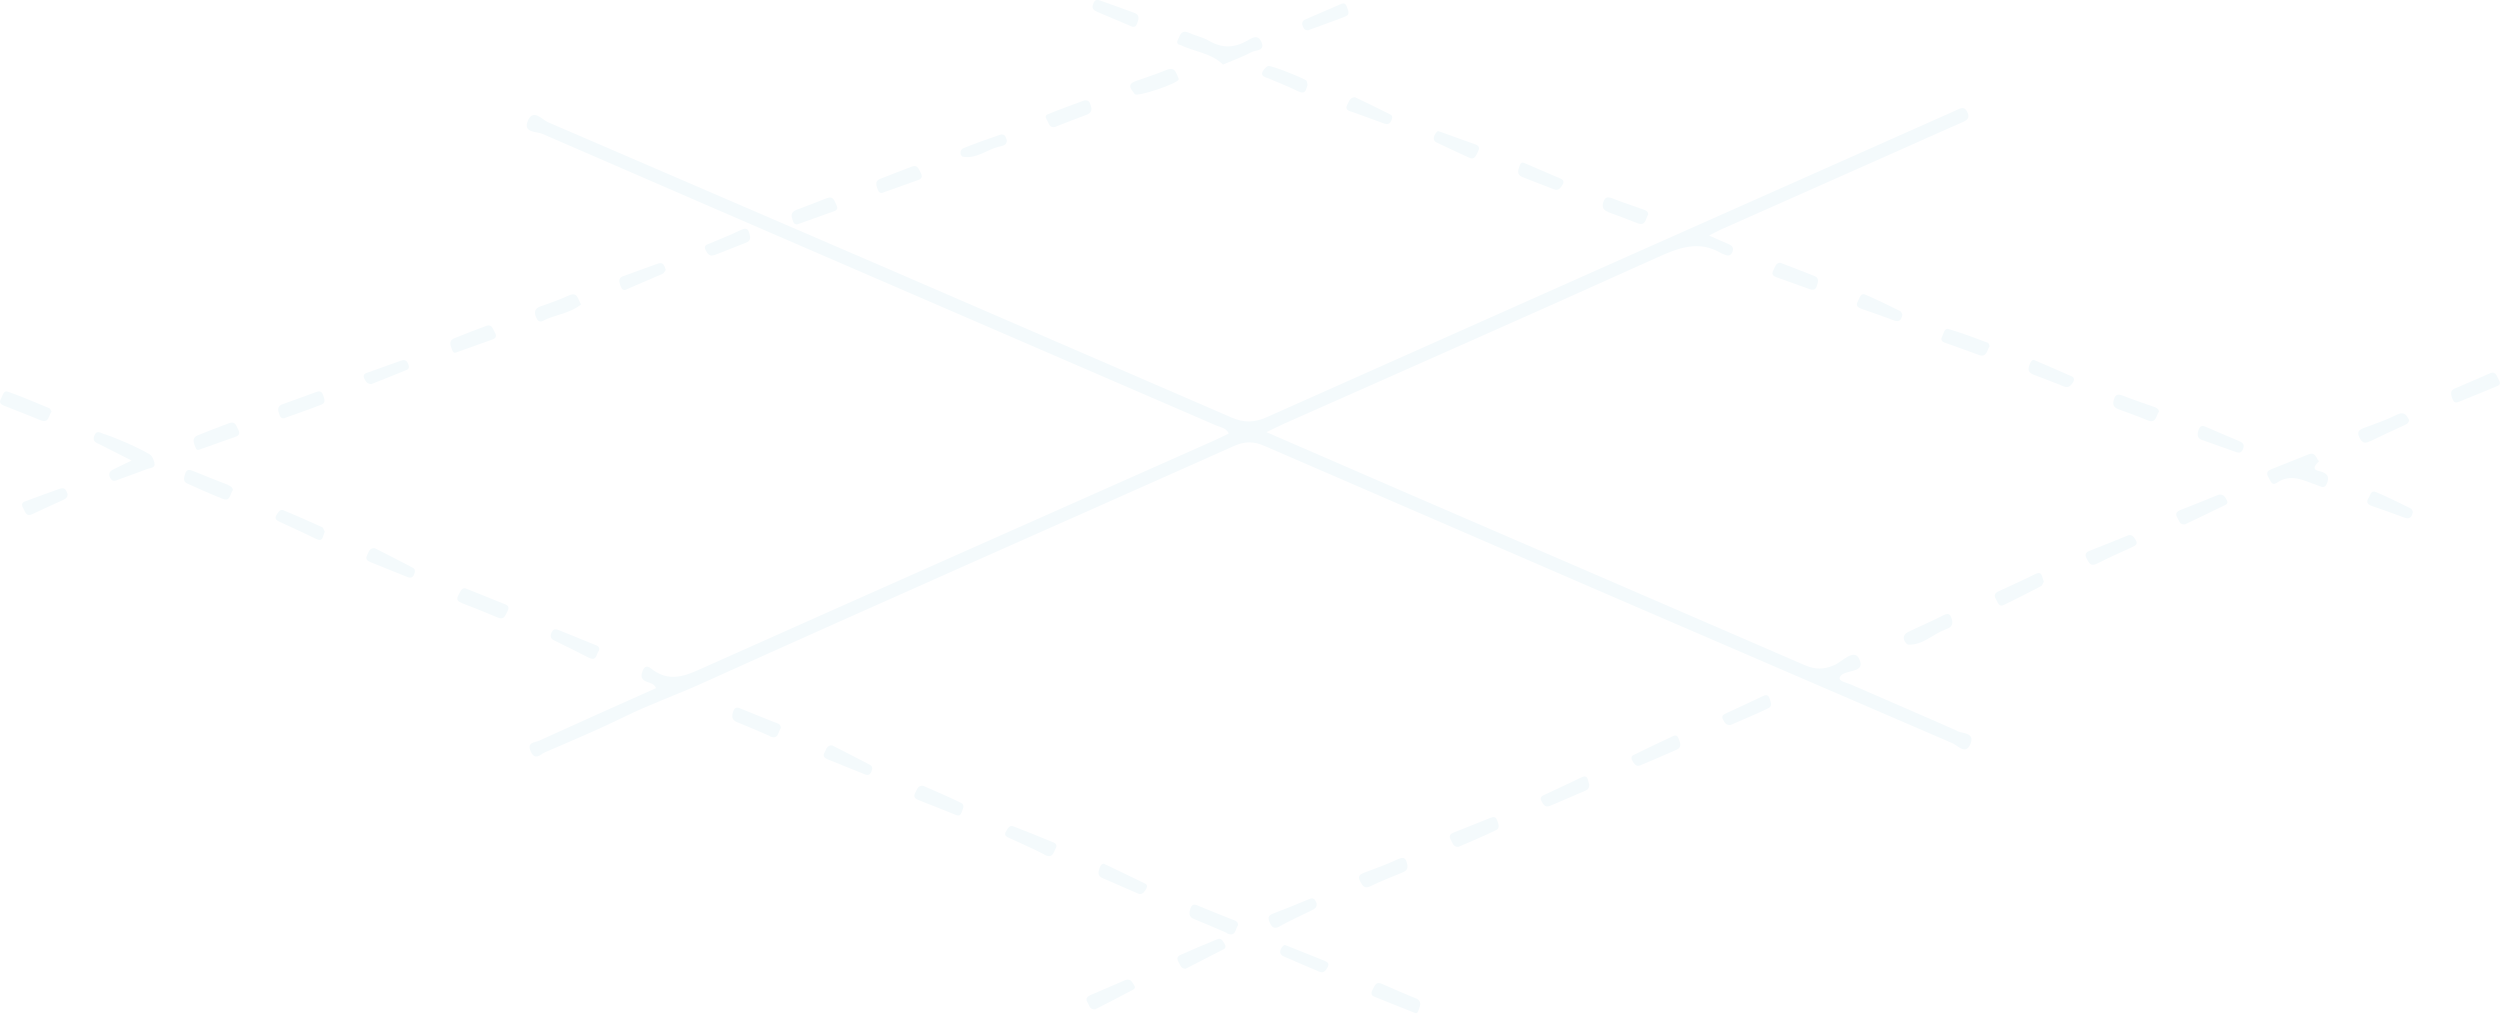
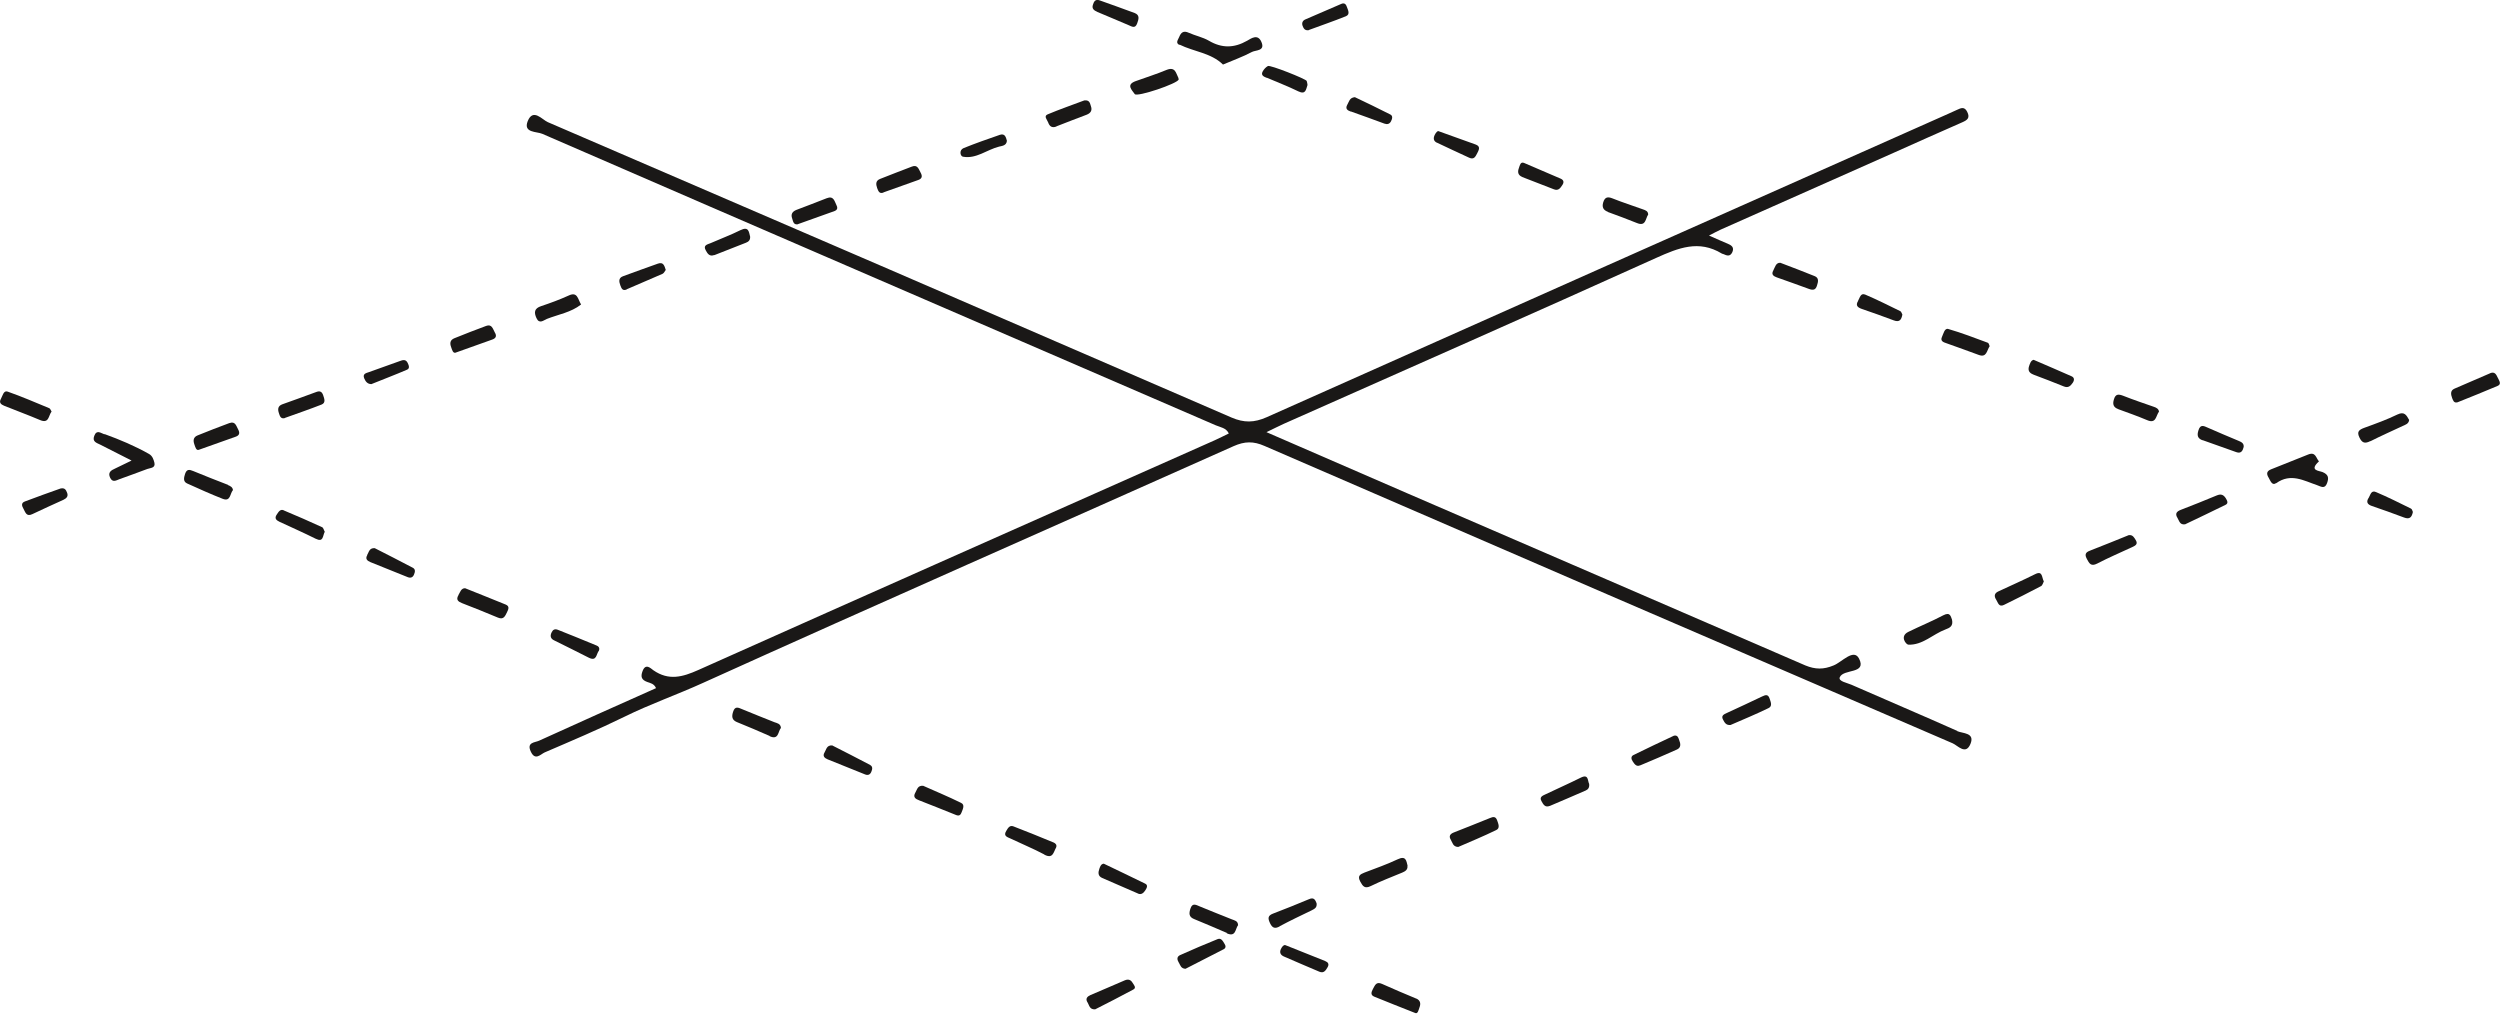
<svg xmlns="http://www.w3.org/2000/svg" id="Capa_2" data-name="Capa 2" viewBox="0 0 154.11 62.46">
  <defs>
    <style>
-       .cls-1 {
-         fill: #f4fafc;
+       .cls-1 { fill: #1a1817; }
+       @media (prefers-color-scheme: dark) {
+         .cls-1 { fill: #f4fafc; }
      }
    </style>
  </defs>
  <g id="Logo_Color">
    <g>
      <path class="cls-1" d="M120.66,45.06c-2.17-.97-4.35-1.89-6.53-2.85-.27-.12-.82-.21-.72-.46.23-.54,1.68-.18,1.19-1.15-.33-.65-1.06.22-1.57.42-.62.26-1.13.25-1.74,0-8.18-3.55-16.38-7.08-24.56-10.62-2.84-1.23-5.67-2.46-8.66-3.76.46-.22.77-.38,1.08-.52,7.65-3.4,15.31-6.77,22.94-10.22,1.38-.62,2.63-1.13,4.05-.27.03.02.06.02.09.03.22.1.42.18.56-.12.12-.29-.04-.41-.27-.51-.35-.15-.71-.3-1.17-.51.33-.17.53-.28.73-.37,3.55-1.58,7.1-3.16,10.65-4.73,1.41-.63,2.81-1.26,4.23-1.88.32-.14.49-.27.31-.64-.17-.35-.39-.24-.63-.13-.18.08-.35.16-.53.24-14.01,6.23-28.03,12.46-42.03,18.71-.77.34-1.39.35-2.16.02-14.04-6.09-28.09-12.16-42.15-18.21-.35-.15-.91-.88-1.24-.06-.29.73.56.63.9.78,13.83,6.01,27.68,11.98,41.52,17.97.28.12.63.15.8.5-.29.14-.58.29-.87.42-10.61,4.72-21.23,9.42-31.83,14.16-.98.44-1.83.67-2.77.02-.17-.12-.48-.46-.67.05-.13.34-.07.54.29.67.19.07.42.1.54.38-2.42,1.08-4.82,2.15-7.21,3.24-.26.12-.78.09-.51.67.27.59.61.16.86.05,1.65-.71,3.31-1.41,4.92-2.2,1.58-.78,3.25-1.36,4.85-2.09,10.88-4.92,21.8-9.72,32.7-14.59.68-.3,1.22-.31,1.9-.01,14.13,6.13,28.27,12.24,42.42,18.33.32.14.81.75,1.1.03.28-.69-.48-.63-.82-.78Z" />
      <path class="cls-1" d="M72.71,2.75c.89.44,1.95.51,2.68,1.23.63-.27,1.23-.48,1.79-.78.24-.12.82-.05.58-.61-.22-.52-.62-.23-.88-.08-.81.46-1.56.47-2.36,0-.38-.22-.84-.31-1.24-.49-.32-.15-.48-.02-.59.26-.06.16-.25.36.01.49Z" />
      <path class="cls-1" d="M6.43,26.77c-.23-.08-.47-.3-.62.1-.14.36.15.43.37.54.6.3,1.19.61,1.93.98-.43.21-.72.35-1.01.49-.25.11-.47.24-.31.57.15.31.36.17.57.09.57-.21,1.15-.41,1.72-.63.19-.07.51-.05.44-.38-.05-.2-.12-.43-.34-.55-.87-.49-1.79-.88-2.73-1.22Z" />
      <path class="cls-1" d="M140.31,29.79c.9-.65,1.7-.16,2.53.12.23.08.47.26.61-.13.12-.33.08-.53-.28-.68-.23-.09-.84-.09-.22-.66-.19-.21-.2-.61-.67-.42-.76.3-1.52.61-2.28.91-.28.11-.3.28-.15.52.11.19.21.51.46.33Z" />
      <path class="cls-1" d="M3.18,25.37c-.05-.07-.08-.19-.15-.21-.85-.35-1.7-.72-2.56-1.02-.25-.09-.31.26-.41.44-.14.24,0,.35.19.43.74.3,1.48.57,2.21.88.57.25.52-.27.72-.52Z" />
      <path class="cls-1" d="M28.26,36.69c-.17.28-.01.4.22.49.74.29,1.48.58,2.21.89.35.15.44-.08.56-.32.09-.19.18-.37-.07-.48-.82-.34-1.65-.66-2.51-1.01-.25,0-.3.24-.41.42Z" />
      <path class="cls-1" d="M87.31,61.56c-.71-.3-1.42-.59-2.12-.91-.36-.16-.43.09-.56.32-.1.19-.16.37.09.47.8.33,1.6.64,2.53,1.01.15.05.19-.17.25-.34.09-.23.07-.44-.2-.56Z" />
      <path class="cls-1" d="M92.29,50.57c-.09-.25-.24-.23-.45-.14-.74.31-1.49.59-2.23.89-.2.08-.32.21-.18.44.11.18.13.44.46.45.76-.33,1.56-.66,2.34-1.04.26-.12.13-.39.06-.6Z" />
      <path class="cls-1" d="M59.27,50.09c.08-.21.23-.48-.03-.6-.77-.38-1.57-.71-2.33-1.05-.35-.03-.37.23-.48.41-.17.29,0,.4.24.49.71.28,1.43.56,2.14.85.19.08.36.17.46-.1Z" />
      <path class="cls-1" d="M153.5,23.01c-.73.32-1.47.63-2.2.95-.27.12-.22.36-.14.58.06.14.1.32.33.26.82-.33,1.65-.66,2.47-1.01.26-.11.1-.32.02-.49-.1-.21-.19-.42-.49-.29Z" />
      <path class="cls-1" d="M47.44,45.38c.57.26.51-.28.7-.51-.02-.26-.23-.29-.4-.35-.65-.26-1.31-.52-1.96-.79-.25-.1-.47-.24-.59.15-.09.28-.08.5.23.63.68.28,1.36.56,2.03.86Z" />
      <path class="cls-1" d="M86.77,53.37c-.08-.31-.1-.64-.61-.4-.66.31-1.36.56-2.05.82-.28.11-.44.21-.26.55.16.3.28.46.65.28.63-.31,1.29-.56,1.94-.83.19-.08.35-.18.32-.42Z" />
      <path class="cls-1" d="M14.06,29.89c-.71-.28-1.43-.55-2.14-.85-.26-.11-.41-.12-.51.17-.07.22-.14.47.12.59.73.33,1.46.66,2.2.95.49.19.44-.32.63-.54-.02-.18-.16-.25-.31-.31Z" />
      <path class="cls-1" d="M75.62,57.53c.57.26.52-.27.7-.5-.01-.27-.22-.29-.39-.36-.65-.26-1.31-.52-1.96-.79-.24-.1-.47-.25-.59.14-.09.28-.1.5.22.63.68.29,1.36.56,2.03.86Z" />
      <path class="cls-1" d="M146.12,27.2c.65-.33,1.33-.63,1.99-.94.17-.08.37-.13.4-.37-.16-.28-.28-.55-.72-.34-.66.32-1.35.57-2.04.82-.32.12-.49.23-.3.61.17.35.35.37.67.21Z" />
      <path class="cls-1" d="M129.28,34.74c.71-.37,1.44-.68,2.17-1.02.17-.08.36-.17.21-.42-.1-.16-.19-.35-.44-.31-.76.31-1.53.62-2.3.92-.27.1-.47.19-.28.54.15.28.25.49.64.29Z" />
      <path class="cls-1" d="M117.63,39.74c.89.04,1.52-.65,2.3-.94.24-.09.49-.19.4-.6-.08-.19-.1-.5-.54-.27-.7.37-1.44.67-2.15,1.02-.56.27-.14.79,0,.79Z" />
      <path class="cls-1" d="M125.99,35.84c-.14-.25-.06-.69-.55-.44-.74.37-1.49.7-2.24,1.05-.27.12-.29.3-.14.53.11.18.16.46.47.31.77-.38,1.54-.76,2.29-1.16.09-.05.12-.2.17-.29Z" />
      <path class="cls-1" d="M134.7,32.32c.82-.39,1.66-.79,2.49-1.2.19-.09.11-.25.02-.4-.14-.22-.29-.29-.56-.18-.73.31-1.48.6-2.22.89-.25.1-.37.23-.2.5.11.18.14.44.47.39Z" />
      <path class="cls-1" d="M64.37,52.68c.54.29.57-.15.73-.43.07-.16-.03-.26-.14-.31-.83-.34-1.65-.68-2.49-1-.23-.09-.34.11-.44.28-.2.32.07.38.26.47.69.33,1.4.62,2.08.98Z" />
      <path class="cls-1" d="M69.95,5.8c.14.2,2.65-.65,2.71-.9,0-.03-.01-.06-.02-.1-.15-.28-.18-.71-.73-.49-.62.26-1.27.46-1.9.69-.62.22-.23.55-.06.8Z" />
      <path class="cls-1" d="M120.1,20.28c-.23-.07-.3.3-.39.49-.12.26.1.33.28.39.66.24,1.33.47,1.99.72.49.18.49-.27.67-.54-.03-.06-.05-.19-.11-.21-.81-.3-1.61-.61-2.44-.85Z" />
      <path class="cls-1" d="M106.68,44.69c.76-.33,1.56-.66,2.34-1.04.26-.12.13-.39.06-.6-.09-.26-.24-.22-.45-.12-.72.35-1.45.68-2.18,1.02-.17.08-.38.16-.23.42.09.17.18.35.46.32Z" />
      <path class="cls-1" d="M95.54,49.68c.74-.31,1.47-.63,2.21-.95.16-.07.24-.2.21-.41-.1-.19-.02-.63-.52-.38-.72.36-1.45.68-2.18,1.03-.17.08-.38.16-.24.41.11.2.22.42.51.3Z" />
      <path class="cls-1" d="M70.14,55.08c.22.1.36-.04.47-.21.09-.14.17-.31-.02-.4-.83-.41-1.68-.81-2.55-1.23-.17.02-.22.17-.27.31-.08.23-.1.45.17.57.73.32,1.47.64,2.21.96Z" />
      <path class="cls-1" d="M17.5,31.46c-.23-.1-.33.1-.44.26-.16.23-.03.35.16.44.75.35,1.5.68,2.24,1.05.49.24.42-.17.56-.43-.05-.08-.08-.24-.16-.28-.78-.36-1.56-.7-2.35-1.03Z" />
      <path class="cls-1" d="M101.11,47.18c.76-.32,1.52-.64,2.27-.98.26-.12.22-.36.13-.58-.05-.14-.09-.32-.32-.27-.83.39-1.66.78-2.49,1.19-.17.08-.16.24-.05.4.11.16.22.34.45.24Z" />
      <path class="cls-1" d="M130.57,25.22c.6.22,1.2.43,1.79.68.56.24.53-.26.73-.53-.03-.17-.16-.24-.31-.29-.63-.22-1.26-.43-1.89-.68-.29-.11-.48-.13-.58.22-.09.29-.04.49.27.6Z" />
      <path class="cls-1" d="M17.57,25.76c.75-.27,1.51-.53,2.25-.82.28-.11.17-.37.1-.58-.08-.23-.21-.28-.44-.19-.69.26-1.38.5-2.07.75-.28.1-.3.3-.22.54.06.17.1.39.38.31Z" />
      <path class="cls-1" d="M99.12,13.07c.6.22,1.2.44,1.79.68.56.23.52-.29.69-.52,0-.22-.17-.27-.31-.32-.63-.23-1.27-.43-1.89-.68-.3-.12-.47-.08-.57.24-.09.3,0,.48.29.59Z" />
      <path class="cls-1" d="M65.12,7.79c.62-.25,1.25-.48,1.87-.72.25-.1.35-.27.26-.52-.06-.17-.07-.4-.41-.36-.71.27-1.5.54-2.26.86-.26.11-.03.33.03.49.08.23.22.37.51.26Z" />
      <path class="cls-1" d="M14.14,26.08c-.66.24-1.31.5-1.96.76-.27.11-.28.32-.2.55.06.17.11.39.27.34.84-.3,1.56-.55,2.28-.81.23-.08.27-.23.15-.45-.12-.22-.18-.52-.53-.39Z" />
      <path class="cls-1" d="M28.08,21.74c.83-.29,1.55-.55,2.27-.81.23-.08.28-.23.15-.44-.12-.22-.18-.53-.53-.4-.66.24-1.31.5-1.96.76-.27.11-.29.31-.2.55.06.17.11.39.28.34Z" />
      <path class="cls-1" d="M35.05,18.22c-.55.25-1.12.46-1.69.65-.43.14-.45.39-.29.74.18.39.44.13.64.05.71-.28,1.49-.4,2.11-.89-.21-.35-.22-.81-.77-.55Z" />
      <path class="cls-1" d="M109.75,16.2c-.28-.02-.33.27-.44.48-.14.25.03.35.22.42.66.24,1.32.46,1.98.71.27.1.42.06.5-.22.07-.22.13-.46-.15-.57-.68-.28-1.36-.53-2.11-.82Z" />
      <path class="cls-1" d="M49.18,13.82c.69-.25,1.38-.49,2.07-.74.2-.07.48-.12.31-.44-.12-.24-.17-.59-.6-.42-.62.25-1.25.48-1.87.72-.25.1-.35.27-.26.52.06.17.07.4.34.37Z" />
      <path class="cls-1" d="M54.46,11.86c.72-.26,1.44-.51,2.16-.77.24-.09.24-.25.13-.45-.12-.22-.19-.51-.54-.37-.65.25-1.31.5-1.96.76-.28.11-.26.33-.18.56.07.18.13.38.39.28Z" />
      <path class="cls-1" d="M67.04,61.79c.11.18.12.45.47.43.76-.39,1.56-.79,2.35-1.22.21-.11.04-.28-.04-.41-.11-.19-.26-.25-.48-.16-.7.31-1.41.6-2.12.91-.2.09-.32.22-.19.44Z" />
      <path class="cls-1" d="M72.67,59.34c.09.16.13.37.41.38.77-.39,1.56-.8,2.36-1.21.13-.07.13-.2.05-.32-.1-.16-.2-.39-.43-.3-.77.31-1.54.64-2.3.98-.23.1-.21.28-.09.48Z" />
      <path class="cls-1" d="M22.64,34.22c-.14.23,0,.35.19.43.77.31,1.54.62,2.31.93.18.07.31.01.38-.16.07-.16.1-.33-.07-.42-.79-.42-1.59-.82-2.35-1.21-.35-.02-.36.26-.47.43Z" />
      <path class="cls-1" d="M53.65,47.16c-.79-.42-1.59-.82-2.35-1.21-.35-.02-.36.26-.47.43-.14.23,0,.35.19.43.77.31,1.54.62,2.31.93.18.07.31.01.38-.16.07-.16.1-.33-.07-.42Z" />
      <path class="cls-1" d="M78.88,57.1c.65-.35,1.31-.66,1.97-.98.17-.09.35-.16.31-.44-.08-.2-.16-.39-.47-.25-.73.31-1.47.6-2.22.89-.34.13-.31.31-.18.59.14.29.29.36.59.2Z" />
      <path class="cls-1" d="M34,38.99c-.1.21-.06.38.15.48.71.36,1.43.7,2.14,1.07.51.26.46-.24.63-.43.07-.18-.04-.28-.15-.32-.79-.33-1.59-.65-2.39-.97-.19-.07-.3,0-.38.17Z" />
      <path class="cls-1" d="M125.34,23.09c.63.24,1.25.47,1.88.73.27.11.41-.02.55-.22.11-.16.11-.32-.06-.4-.76-.34-1.52-.66-2.35-1.02-.17.04-.22.22-.28.39-.09.27.02.43.27.52Z" />
      <path class="cls-1" d="M44.03,15.73c.65-.25,1.31-.51,1.96-.77.16-.06.27-.17.25-.38-.08-.3-.09-.64-.6-.39-.6.3-1.23.53-1.84.8-.19.08-.48.12-.29.45.11.21.24.39.52.28Z" />
      <path class="cls-1" d="M93.83,10.91c.65.25,1.31.51,1.96.76.28.11.4-.08.53-.28.12-.19.04-.31-.12-.38-.73-.32-1.47-.63-2.26-.97-.22-.08-.25.16-.31.32-.09.24-.06.44.21.55Z" />
      <path class="cls-1" d="M78.09,4.79c.65.28,1.31.53,1.94.84.46.22.47-.1.57-.39-.01-.07-.02-.17-.05-.25-.06-.13-2.26-1-2.39-.92-.13.07-.25.2-.32.33-.14.25.08.33.25.4Z" />
      <path class="cls-1" d="M3.74,30.11c-.71.25-1.46.52-2.2.8-.25.09-.2.27-.09.46.12.22.18.5.55.32.63-.3,1.27-.59,1.91-.88.19-.09.32-.22.22-.45-.06-.15-.13-.3-.38-.25Z" />
      <path class="cls-1" d="M38.64,17.83c.73-.32,1.47-.63,2.2-.95.09-.04.15-.18.2-.24-.09-.29-.16-.5-.48-.39-.72.26-1.44.51-2.16.78-.29.11-.24.34-.16.56.07.18.13.37.4.25Z" />
      <path class="cls-1" d="M88.57,8.79c.66.32,1.33.62,1.99.93.3.14.39-.06.5-.27.1-.2.23-.42-.09-.54-.72-.26-1.44-.52-2.31-.83-.03-.01-.14.07-.22.24-.1.21-.07.38.14.48Z" />
      <path class="cls-1" d="M67.63.73c.65.28,1.3.54,1.94.82.21.09.41.23.53-.11.09-.25.18-.51-.16-.64-.72-.27-1.44-.52-2.16-.78-.26-.09-.35.08-.41.28-.08.24.08.35.27.43Z" />
      <path class="cls-1" d="M146.01,30.69c-.17.27-.06.41.2.5.66.23,1.33.46,1.98.71.34.13.48,0,.55-.34-.03-.06-.05-.18-.12-.21-.71-.35-1.43-.71-2.16-1.02-.3-.13-.34.19-.45.37Z" />
      <path class="cls-1" d="M114.54,18.55c-.17.28-.03.4.22.49.66.23,1.33.46,1.98.71.35.13.47-.03.53-.36-.04-.06-.06-.18-.13-.21-.72-.35-1.43-.71-2.16-1.02-.29-.12-.33.2-.44.38Z" />
      <path class="cls-1" d="M83.27,6.87c.69.25,1.38.49,2.07.75.17.06.31.03.4-.13.08-.15.14-.34-.03-.43-.74-.38-1.48-.73-2.19-1.07-.34.03-.36.29-.47.47-.14.25.02.35.22.42Z" />
      <path class="cls-1" d="M80.68,1.85c.73-.27,1.52-.54,2.29-.85.28-.12.12-.39.05-.59-.06-.18-.17-.25-.36-.16-.73.32-1.47.63-2.2.95-.16.07-.23.22-.16.4.06.15.13.3.39.26Z" />
      <path class="cls-1" d="M135.77,27.13c.69.24,1.39.49,2.08.74.3.11.4-.08.46-.32.02-.25-.17-.31-.35-.39-.62-.26-1.24-.52-1.85-.79-.25-.11-.47-.24-.59.16-.09.29-.07.49.25.61Z" />
      <path class="cls-1" d="M81.71,59.25c-.79-.32-1.59-.64-2.48-.99-.1-.02-.19.08-.27.24-.1.22-.02.37.18.46.73.32,1.46.63,2.19.94.28.12.4-.09.51-.28.11-.19.02-.31-.14-.37Z" />
      <path class="cls-1" d="M22.89,23.68c.71-.29,1.46-.57,2.2-.89.19-.08.11-.27.04-.42-.12-.24-.3-.18-.49-.11-.63.23-1.27.45-1.9.68-.17.06-.4.1-.29.38.08.18.18.35.44.36Z" />
      <path class="cls-1" d="M59.36,9.66c.82.15,1.47-.43,2.22-.62.2-.05.46-.06.49-.36-.06-.22-.12-.47-.43-.37-.75.26-1.5.52-2.24.82-.29.12-.21.5-.04.53Z" />
    </g>
  </g>
</svg>
